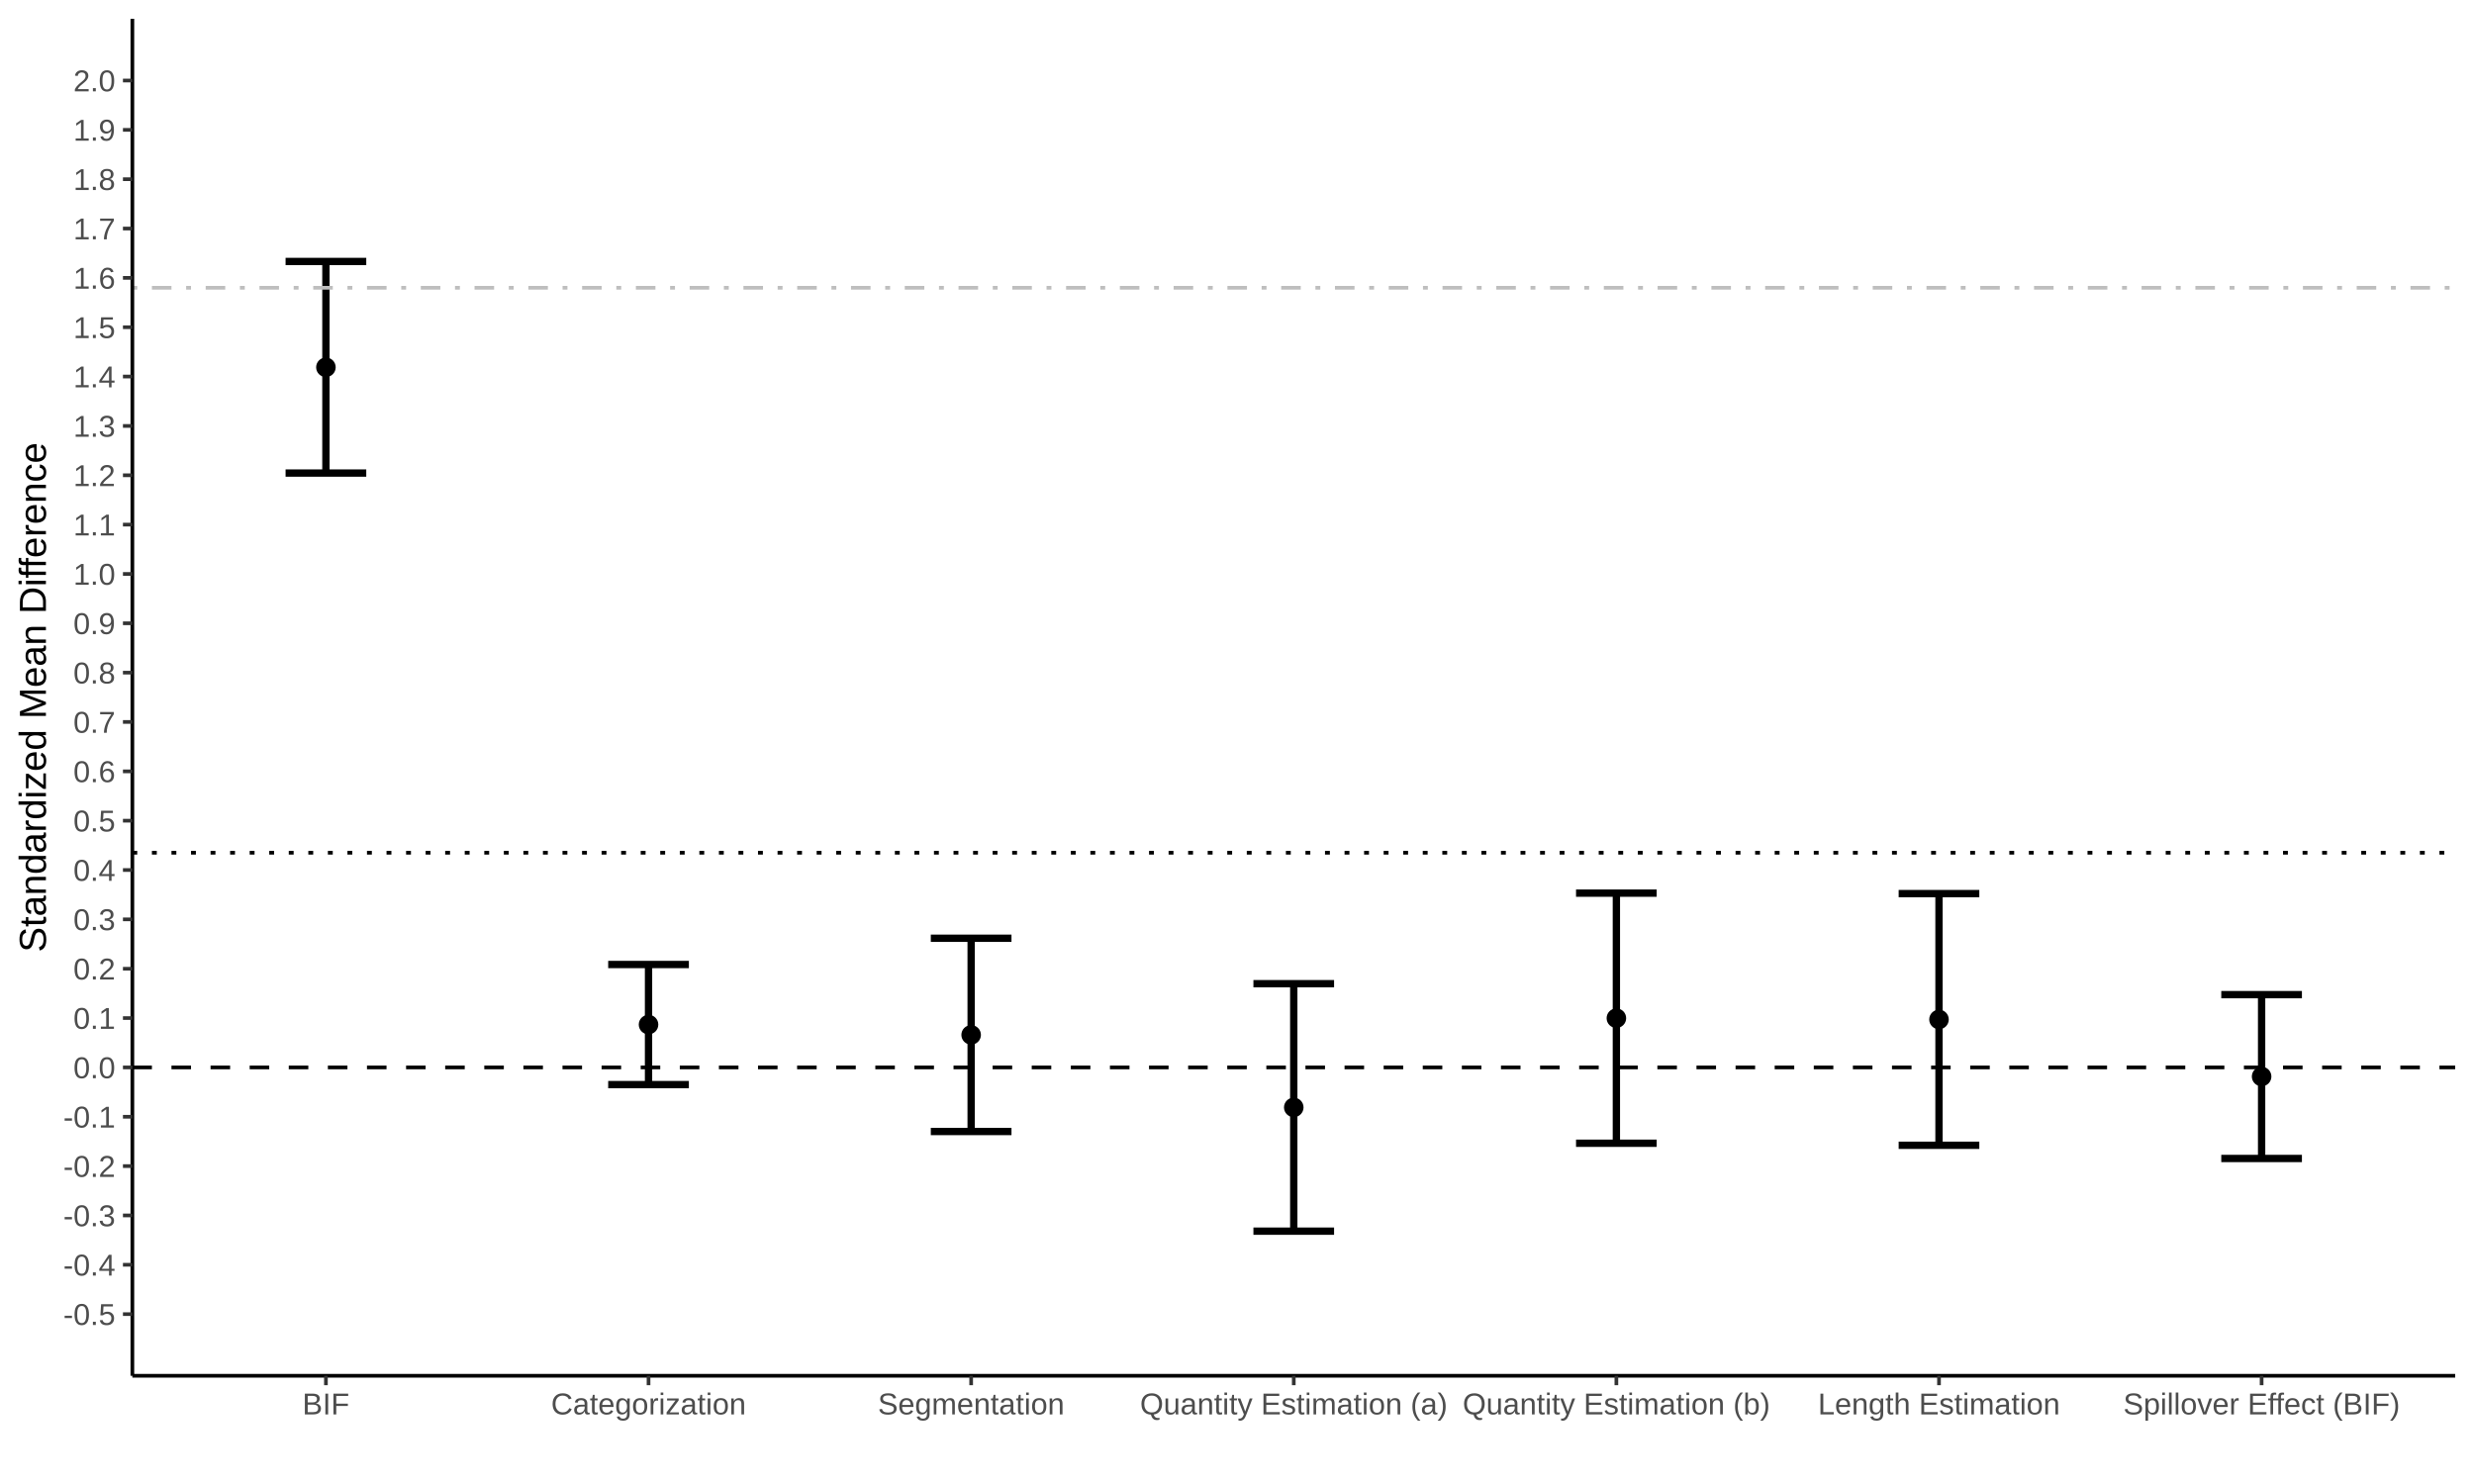
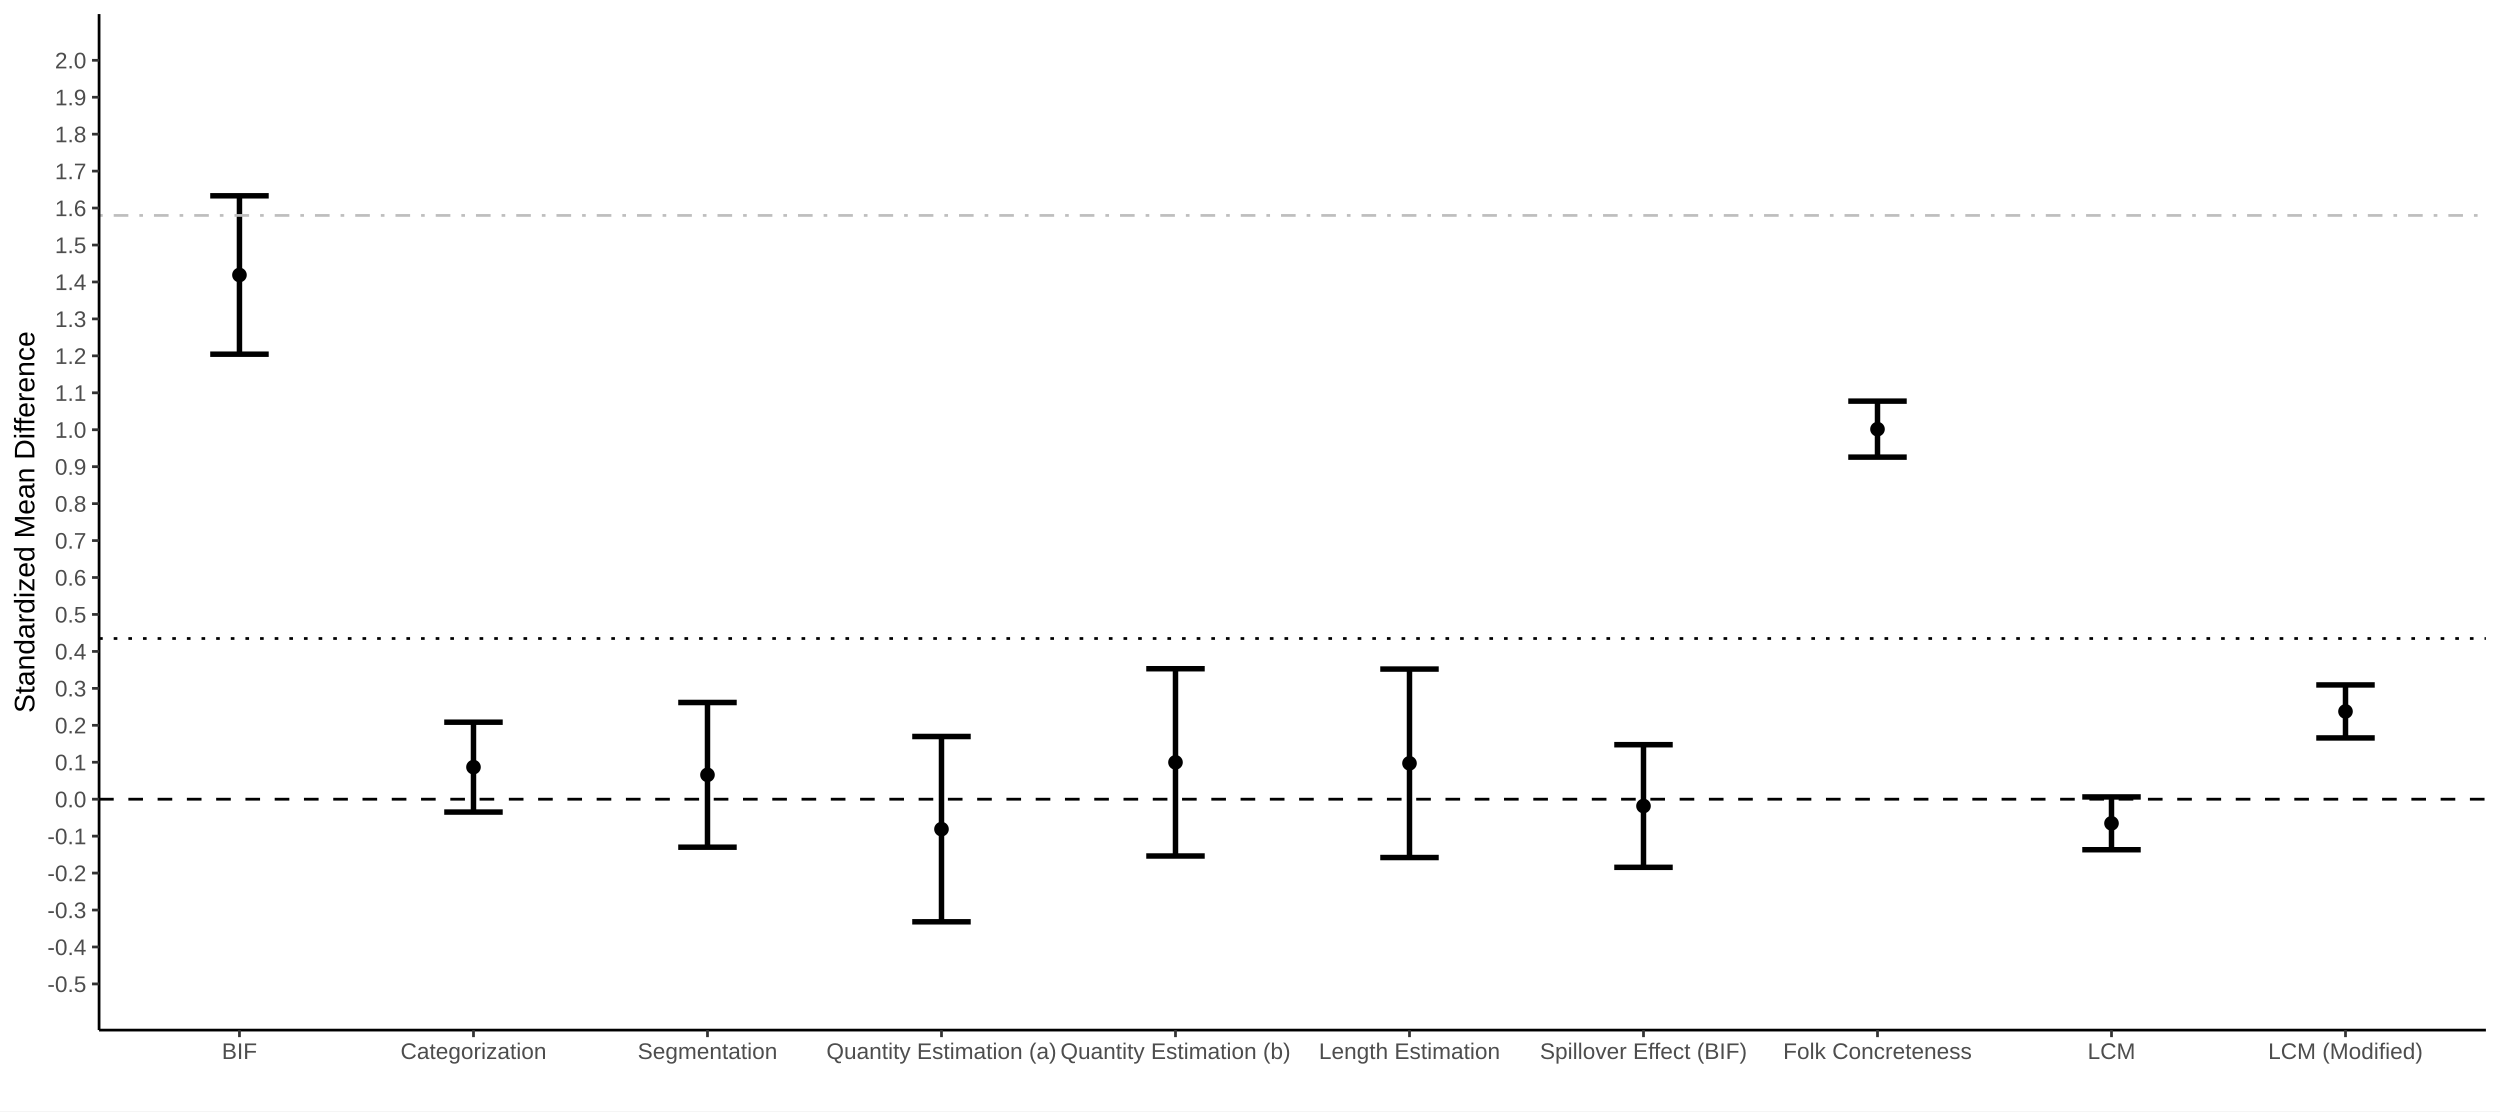
- <svg xmlns="http://www.w3.org/2000/svg" class="svglite" width="720.00pt" height="432.00pt" viewBox="0 0 720.00 432.00">
+ <svg xmlns="http://www.w3.org/2000/svg" class="svglite" width="972.00pt" height="432.00pt" viewBox="0 0 972.00 432.00">
  <defs>
    <style type="text/css">
    .svglite line, .svglite polyline, .svglite polygon, .svglite path, .svglite rect, .svglite circle {
      fill: none;
      stroke: #000000;
      stroke-linecap: round;
      stroke-linejoin: round;
      stroke-miterlimit: 10.00;
    }
    .svglite text {
      white-space: pre;
    }
  </style>
  </defs>
  <rect width="100%" height="100%" style="stroke: none; fill: #FFFFFF;" />
  <defs>
-     <clipPath id="cpMC4wMHw3MjAuMDB8MC4wMHw0MzIuMDA=">
-       <rect x="0.00" y="0.00" width="720.00" height="432.00" />
+     <clipPath id="cpMC4wMHw5NzIuMDB8MC4wMHw0MzIuMDA=">
+       <rect x="0.00" y="0.00" width="972.00" height="432.00" />
    </clipPath>
  </defs>
-   <g clip-path="url(#cpMC4wMHw3MjAuMDB8MC4wMHw0MzIuMDA=)">
-     <rect x="0.00" y="0.00" width="720.00" height="432.00" style="stroke-width: 1.07; stroke: #FFFFFF; fill: #FFFFFF;" />
+   <g clip-path="url(#cpMC4wMHw5NzIuMDB8MC4wMHw0MzIuMDA=)">
+     <rect x="0" y="0.00" width="972.00" height="432.00" style="stroke-width: 1.07; stroke: #FFFFFF; fill: #FFFFFF;" />
  </g>
  <defs>
-     <clipPath id="cpMzguNTJ8NzE0LjUyfDUuNDh8NDAwLjUw">
-       <rect x="38.52" y="5.48" width="676.00" height="395.02" />
+     <clipPath id="cpMzguNTJ8OTY2LjUyfDUuNDh8NDAwLjUw">
+       <rect x="38.52" y="5.48" width="928.00" height="395.02" />
    </clipPath>
  </defs>
-   <g clip-path="url(#cpMzguNTJ8NzE0LjUyfDUuNDh8NDAwLjUw)">
-     <rect x="38.52" y="5.48" width="676.00" height="395.02" style="stroke-width: 1.07; stroke: none; fill: #FFFFFF;" />
-     <circle cx="94.85" cy="106.92" r="2.49" style="stroke-width: 0.71; fill: #000000;" />
-     <circle cx="188.74" cy="298.26" r="2.49" style="stroke-width: 0.71; fill: #000000;" />
-     <circle cx="282.63" cy="301.26" r="2.49" style="stroke-width: 0.71; fill: #000000;" />
-     <circle cx="376.52" cy="322.37" r="2.49" style="stroke-width: 0.71; fill: #000000;" />
-     <circle cx="470.41" cy="296.40" r="2.49" style="stroke-width: 0.71; fill: #000000;" />
-     <circle cx="564.30" cy="296.77" r="2.49" style="stroke-width: 0.71; fill: #000000;" />
-     <circle cx="658.19" cy="313.38" r="2.49" style="stroke-width: 0.71; fill: #000000;" />
-     <polyline points="83.11,76.12 106.59,76.12 " style="stroke-width: 2.13; stroke-linecap: butt;" />
-     <polyline points="94.85,76.12 94.85,137.71 " style="stroke-width: 2.13; stroke-linecap: butt;" />
-     <polyline points="83.11,137.71 106.59,137.71 " style="stroke-width: 2.13; stroke-linecap: butt;" />
-     <polyline points="177.00,280.78 200.48,280.78 " style="stroke-width: 2.13; stroke-linecap: butt;" />
-     <polyline points="188.74,280.78 188.74,315.74 " style="stroke-width: 2.13; stroke-linecap: butt;" />
-     <polyline points="177.00,315.74 200.48,315.74 " style="stroke-width: 2.13; stroke-linecap: butt;" />
-     <polyline points="270.89,273.13 294.37,273.13 " style="stroke-width: 2.13; stroke-linecap: butt;" />
-     <polyline points="282.63,273.13 282.63,329.38 " style="stroke-width: 2.13; stroke-linecap: butt;" />
-     <polyline points="270.89,329.38 294.37,329.38 " style="stroke-width: 2.13; stroke-linecap: butt;" />
-     <polyline points="364.78,286.35 388.25,286.35 " style="stroke-width: 2.13; stroke-linecap: butt;" />
-     <polyline points="376.52,286.35 376.52,358.39 " style="stroke-width: 2.13; stroke-linecap: butt;" />
-     <polyline points="364.78,358.39 388.25,358.39 " style="stroke-width: 2.13; stroke-linecap: butt;" />
-     <polyline points="458.67,260.00 482.14,260.00 " style="stroke-width: 2.13; stroke-linecap: butt;" />
-     <polyline points="470.41,260.00 470.41,332.81 " style="stroke-width: 2.13; stroke-linecap: butt;" />
-     <polyline points="458.67,332.81 482.14,332.81 " style="stroke-width: 2.13; stroke-linecap: butt;" />
-     <polyline points="552.56,260.13 576.03,260.13 " style="stroke-width: 2.13; stroke-linecap: butt;" />
-     <polyline points="564.30,260.13 564.30,333.40 " style="stroke-width: 2.13; stroke-linecap: butt;" />
-     <polyline points="552.56,333.40 576.03,333.40 " style="stroke-width: 2.13; stroke-linecap: butt;" />
-     <polyline points="646.45,289.54 669.92,289.54 " style="stroke-width: 2.13; stroke-linecap: butt;" />
-     <polyline points="658.19,289.54 658.19,337.23 " style="stroke-width: 2.13; stroke-linecap: butt;" />
-     <polyline points="646.45,337.23 669.92,337.23 " style="stroke-width: 2.13; stroke-linecap: butt;" />
-     <line x1="38.52" y1="310.73" x2="714.52" y2="310.73" style="stroke-width: 1.07; stroke-dasharray: 5.69,5.69; stroke-linecap: butt;" />
-     <line x1="38.52" y1="248.24" x2="714.52" y2="248.24" style="stroke-width: 1.07; stroke-dasharray: 1.42,4.27; stroke-linecap: butt;" />
-     <line x1="38.52" y1="83.77" x2="714.52" y2="83.77" style="stroke-width: 1.07; stroke: #BEBEBE; stroke-dasharray: 1.42,4.27,5.69,4.27; stroke-linecap: butt;" />
+   <g clip-path="url(#cpMzguNTJ8OTY2LjUyfDUuNDh8NDAwLjUw)">
+     <rect x="38.52" y="5.48" width="928.00" height="395.02" style="stroke-width: 1.07; stroke: none; fill: #FFFFFF;" />
+     <circle cx="93.10" cy="106.92" r="2.49" style="stroke-width: 0.71; fill: #000000;" />
+     <circle cx="184.09" cy="298.26" r="2.49" style="stroke-width: 0.71; fill: #000000;" />
+     <circle cx="275.07" cy="301.26" r="2.49" style="stroke-width: 0.71; fill: #000000;" />
+     <circle cx="366.05" cy="322.37" r="2.49" style="stroke-width: 0.71; fill: #000000;" />
+     <circle cx="457.03" cy="296.40" r="2.49" style="stroke-width: 0.71; fill: #000000;" />
+     <circle cx="548.01" cy="296.77" r="2.49" style="stroke-width: 0.71; fill: #000000;" />
+     <circle cx="638.99" cy="313.38" r="2.49" style="stroke-width: 0.71; fill: #000000;" />
+     <circle cx="729.97" cy="166.86" r="2.49" style="stroke-width: 0.71; fill: #000000;" />
+     <circle cx="820.95" cy="320.11" r="2.49" style="stroke-width: 0.71; fill: #000000;" />
+     <circle cx="911.93" cy="276.61" r="2.49" style="stroke-width: 0.71; fill: #000000;" />
+     <polyline points="81.73,76.12 104.48,76.12 " style="stroke-width: 2.13; stroke-linecap: butt;" />
+     <polyline points="93.10,76.12 93.10,137.71 " style="stroke-width: 2.13; stroke-linecap: butt;" />
+     <polyline points="81.73,137.71 104.48,137.71 " style="stroke-width: 2.13; stroke-linecap: butt;" />
+     <polyline points="172.71,280.78 195.46,280.78 " style="stroke-width: 2.13; stroke-linecap: butt;" />
+     <polyline points="184.09,280.78 184.09,315.74 " style="stroke-width: 2.13; stroke-linecap: butt;" />
+     <polyline points="172.71,315.74 195.46,315.74 " style="stroke-width: 2.13; stroke-linecap: butt;" />
+     <polyline points="263.69,273.13 286.44,273.13 " style="stroke-width: 2.13; stroke-linecap: butt;" />
+     <polyline points="275.07,273.13 275.07,329.38 " style="stroke-width: 2.13; stroke-linecap: butt;" />
+     <polyline points="263.69,329.38 286.44,329.38 " style="stroke-width: 2.13; stroke-linecap: butt;" />
+     <polyline points="354.67,286.35 377.42,286.35 " style="stroke-width: 2.13; stroke-linecap: butt;" />
+     <polyline points="366.05,286.35 366.05,358.39 " style="stroke-width: 2.13; stroke-linecap: butt;" />
+     <polyline points="354.67,358.39 377.42,358.39 " style="stroke-width: 2.13; stroke-linecap: butt;" />
+     <polyline points="445.66,260.00 468.40,260.00 " style="stroke-width: 2.13; stroke-linecap: butt;" />
+     <polyline points="457.03,260.00 457.03,332.81 " style="stroke-width: 2.13; stroke-linecap: butt;" />
+     <polyline points="445.66,332.81 468.40,332.81 " style="stroke-width: 2.13; stroke-linecap: butt;" />
+     <polyline points="536.64,260.13 559.38,260.13 " style="stroke-width: 2.13; stroke-linecap: butt;" />
+     <polyline points="548.01,260.13 548.01,333.40 " style="stroke-width: 2.13; stroke-linecap: butt;" />
+     <polyline points="536.64,333.40 559.38,333.40 " style="stroke-width: 2.13; stroke-linecap: butt;" />
+     <polyline points="627.62,289.54 650.36,289.54 " style="stroke-width: 2.13; stroke-linecap: butt;" />
+     <polyline points="638.99,289.54 638.99,337.23 " style="stroke-width: 2.13; stroke-linecap: butt;" />
+     <polyline points="627.62,337.23 650.36,337.23 " style="stroke-width: 2.13; stroke-linecap: butt;" />
+     <polyline points="718.60,155.97 741.34,155.97 " style="stroke-width: 2.13; stroke-linecap: butt;" />
+     <polyline points="729.97,155.97 729.97,177.74 " style="stroke-width: 2.13; stroke-linecap: butt;" />
+     <polyline points="718.60,177.74 741.34,177.74 " style="stroke-width: 2.13; stroke-linecap: butt;" />
+     <polyline points="809.58,309.84 832.32,309.84 " style="stroke-width: 2.13; stroke-linecap: butt;" />
+     <polyline points="820.95,309.84 820.95,330.38 " style="stroke-width: 2.13; stroke-linecap: butt;" />
+     <polyline points="809.58,330.38 832.32,330.38 " style="stroke-width: 2.13; stroke-linecap: butt;" />
+     <polyline points="900.56,266.31 923.30,266.31 " style="stroke-width: 2.13; stroke-linecap: butt;" />
+     <polyline points="911.93,266.31 911.93,286.91 " style="stroke-width: 2.13; stroke-linecap: butt;" />
+     <polyline points="900.56,286.91 923.30,286.91 " style="stroke-width: 2.13; stroke-linecap: butt;" />
+     <line x1="38.52" y1="310.73" x2="966.52" y2="310.73" style="stroke-width: 1.07; stroke-dasharray: 5.69,5.69; stroke-linecap: butt;" />
+     <line x1="38.52" y1="248.24" x2="966.52" y2="248.24" style="stroke-width: 1.07; stroke-dasharray: 1.42,4.27; stroke-linecap: butt;" />
+     <line x1="38.52" y1="83.77" x2="966.52" y2="83.77" style="stroke-width: 1.07; stroke: #BEBEBE; stroke-dasharray: 1.42,4.27,5.69,4.27; stroke-linecap: butt;" />
  </g>
-   <g clip-path="url(#cpMC4wMHw3MjAuMDB8MC4wMHw0MzIuMDA=)">
+   <g clip-path="url(#cpMC4wMHw5NzIuMDB8MC4wMHw0MzIuMDA=)">
    <polyline points="38.52,400.50 38.52,5.48 " style="stroke-width: 1.07; stroke-linecap: butt;" />
    <text x="33.58" y="385.70" text-anchor="end" style="font-size: 8.80px;fill: #4D4D4D; font-family: &quot;Arial&quot;;" textLength="15.17px" lengthAdjust="spacingAndGlyphs">-0.5</text>
    <text x="33.58" y="371.33" text-anchor="end" style="font-size: 8.80px;fill: #4D4D4D; font-family: &quot;Arial&quot;;" textLength="15.17px" lengthAdjust="spacingAndGlyphs">-0.4</text>
    <text x="33.58" y="356.97" text-anchor="end" style="font-size: 8.80px;fill: #4D4D4D; font-family: &quot;Arial&quot;;" textLength="15.17px" lengthAdjust="spacingAndGlyphs">-0.3</text>
    <text x="33.58" y="342.60" text-anchor="end" style="font-size: 8.80px;fill: #4D4D4D; font-family: &quot;Arial&quot;;" textLength="15.17px" lengthAdjust="spacingAndGlyphs">-0.2</text>
    <text x="33.58" y="328.24" text-anchor="end" style="font-size: 8.80px;fill: #4D4D4D; font-family: &quot;Arial&quot;;" textLength="15.17px" lengthAdjust="spacingAndGlyphs">-0.1</text>
    <text x="33.58" y="313.88" text-anchor="end" style="font-size: 8.80px;fill: #4D4D4D; font-family: &quot;Arial&quot;;" textLength="12.24px" lengthAdjust="spacingAndGlyphs">0.0</text>
    <text x="33.58" y="299.51" text-anchor="end" style="font-size: 8.80px;fill: #4D4D4D; font-family: &quot;Arial&quot;;" textLength="12.24px" lengthAdjust="spacingAndGlyphs">0.1</text>
    <text x="33.58" y="285.15" text-anchor="end" style="font-size: 8.80px;fill: #4D4D4D; font-family: &quot;Arial&quot;;" textLength="12.24px" lengthAdjust="spacingAndGlyphs">0.2</text>
    <text x="33.58" y="270.78" text-anchor="end" style="font-size: 8.80px;fill: #4D4D4D; font-family: &quot;Arial&quot;;" textLength="12.24px" lengthAdjust="spacingAndGlyphs">0.3</text>
    <text x="33.58" y="256.42" text-anchor="end" style="font-size: 8.80px;fill: #4D4D4D; font-family: &quot;Arial&quot;;" textLength="12.24px" lengthAdjust="spacingAndGlyphs">0.4</text>
    <text x="33.58" y="242.05" text-anchor="end" style="font-size: 8.80px;fill: #4D4D4D; font-family: &quot;Arial&quot;;" textLength="12.24px" lengthAdjust="spacingAndGlyphs">0.5</text>
    <text x="33.58" y="227.69" text-anchor="end" style="font-size: 8.80px;fill: #4D4D4D; font-family: &quot;Arial&quot;;" textLength="12.24px" lengthAdjust="spacingAndGlyphs">0.6</text>
    <text x="33.58" y="213.32" text-anchor="end" style="font-size: 8.80px;fill: #4D4D4D; font-family: &quot;Arial&quot;;" textLength="12.24px" lengthAdjust="spacingAndGlyphs">0.7</text>
    <text x="33.58" y="198.96" text-anchor="end" style="font-size: 8.80px;fill: #4D4D4D; font-family: &quot;Arial&quot;;" textLength="12.24px" lengthAdjust="spacingAndGlyphs">0.8</text>
    <text x="33.58" y="184.59" text-anchor="end" style="font-size: 8.80px;fill: #4D4D4D; font-family: &quot;Arial&quot;;" textLength="12.24px" lengthAdjust="spacingAndGlyphs">0.9</text>
    <text x="33.58" y="170.23" text-anchor="end" style="font-size: 8.80px;fill: #4D4D4D; font-family: &quot;Arial&quot;;" textLength="12.24px" lengthAdjust="spacingAndGlyphs">1.0</text>
    <text x="33.58" y="155.87" text-anchor="end" style="font-size: 8.80px;fill: #4D4D4D; font-family: &quot;Arial&quot;;" textLength="12.24px" lengthAdjust="spacingAndGlyphs">1.1</text>
    <text x="33.58" y="141.50" text-anchor="end" style="font-size: 8.80px;fill: #4D4D4D; font-family: &quot;Arial&quot;;" textLength="12.24px" lengthAdjust="spacingAndGlyphs">1.2</text>
    <text x="33.58" y="127.14" text-anchor="end" style="font-size: 8.80px;fill: #4D4D4D; font-family: &quot;Arial&quot;;" textLength="12.24px" lengthAdjust="spacingAndGlyphs">1.3</text>
    <text x="33.58" y="112.77" text-anchor="end" style="font-size: 8.80px;fill: #4D4D4D; font-family: &quot;Arial&quot;;" textLength="12.24px" lengthAdjust="spacingAndGlyphs">1.4</text>
    <text x="33.58" y="98.41" text-anchor="end" style="font-size: 8.80px;fill: #4D4D4D; font-family: &quot;Arial&quot;;" textLength="12.24px" lengthAdjust="spacingAndGlyphs">1.5</text>
    <text x="33.58" y="84.04" text-anchor="end" style="font-size: 8.80px;fill: #4D4D4D; font-family: &quot;Arial&quot;;" textLength="12.24px" lengthAdjust="spacingAndGlyphs">1.6</text>
    <text x="33.58" y="69.68" text-anchor="end" style="font-size: 8.80px;fill: #4D4D4D; font-family: &quot;Arial&quot;;" textLength="12.24px" lengthAdjust="spacingAndGlyphs">1.7</text>
    <text x="33.58" y="55.31" text-anchor="end" style="font-size: 8.80px;fill: #4D4D4D; font-family: &quot;Arial&quot;;" textLength="12.24px" lengthAdjust="spacingAndGlyphs">1.8</text>
    <text x="33.58" y="40.95" text-anchor="end" style="font-size: 8.80px;fill: #4D4D4D; font-family: &quot;Arial&quot;;" textLength="12.24px" lengthAdjust="spacingAndGlyphs">1.9</text>
    <text x="33.58" y="26.59" text-anchor="end" style="font-size: 8.80px;fill: #4D4D4D; font-family: &quot;Arial&quot;;" textLength="12.24px" lengthAdjust="spacingAndGlyphs">2.0</text>
    <polyline points="35.78,382.55 38.52,382.55 " style="stroke-width: 1.07; stroke: #333333; stroke-linecap: butt;" />
    <polyline points="35.78,368.18 38.52,368.18 " style="stroke-width: 1.07; stroke: #333333; stroke-linecap: butt;" />
    <polyline points="35.78,353.82 38.52,353.82 " style="stroke-width: 1.07; stroke: #333333; stroke-linecap: butt;" />
    <polyline points="35.78,339.45 38.52,339.45 " style="stroke-width: 1.07; stroke: #333333; stroke-linecap: butt;" />
    <polyline points="35.78,325.09 38.52,325.09 " style="stroke-width: 1.07; stroke: #333333; stroke-linecap: butt;" />
    <polyline points="35.78,310.73 38.52,310.73 " style="stroke-width: 1.07; stroke: #333333; stroke-linecap: butt;" />
    <polyline points="35.78,296.36 38.52,296.36 " style="stroke-width: 1.07; stroke: #333333; stroke-linecap: butt;" />
    <polyline points="35.78,282.00 38.52,282.00 " style="stroke-width: 1.07; stroke: #333333; stroke-linecap: butt;" />
    <polyline points="35.78,267.63 38.52,267.63 " style="stroke-width: 1.07; stroke: #333333; stroke-linecap: butt;" />
    <polyline points="35.78,253.27 38.52,253.27 " style="stroke-width: 1.07; stroke: #333333; stroke-linecap: butt;" />
    <polyline points="35.78,238.90 38.52,238.90 " style="stroke-width: 1.07; stroke: #333333; stroke-linecap: butt;" />
    <polyline points="35.78,224.54 38.52,224.54 " style="stroke-width: 1.07; stroke: #333333; stroke-linecap: butt;" />
    <polyline points="35.78,210.17 38.52,210.17 " style="stroke-width: 1.07; stroke: #333333; stroke-linecap: butt;" />
    <polyline points="35.78,195.81 38.52,195.81 " style="stroke-width: 1.07; stroke: #333333; stroke-linecap: butt;" />
    <polyline points="35.78,181.44 38.52,181.44 " style="stroke-width: 1.07; stroke: #333333; stroke-linecap: butt;" />
    <polyline points="35.78,167.08 38.52,167.08 " style="stroke-width: 1.07; stroke: #333333; stroke-linecap: butt;" />
    <polyline points="35.78,152.72 38.52,152.72 " style="stroke-width: 1.07; stroke: #333333; stroke-linecap: butt;" />
    <polyline points="35.78,138.35 38.52,138.35 " style="stroke-width: 1.07; stroke: #333333; stroke-linecap: butt;" />
    <polyline points="35.78,123.99 38.52,123.99 " style="stroke-width: 1.07; stroke: #333333; stroke-linecap: butt;" />
    <polyline points="35.78,109.62 38.52,109.62 " style="stroke-width: 1.07; stroke: #333333; stroke-linecap: butt;" />
    <polyline points="35.78,95.26 38.52,95.26 " style="stroke-width: 1.07; stroke: #333333; stroke-linecap: butt;" />
    <polyline points="35.78,80.89 38.52,80.89 " style="stroke-width: 1.07; stroke: #333333; stroke-linecap: butt;" />
    <polyline points="35.78,66.53 38.52,66.53 " style="stroke-width: 1.07; stroke: #333333; stroke-linecap: butt;" />
    <polyline points="35.78,52.16 38.52,52.16 " style="stroke-width: 1.07; stroke: #333333; stroke-linecap: butt;" />
    <polyline points="35.78,37.80 38.52,37.80 " style="stroke-width: 1.07; stroke: #333333; stroke-linecap: butt;" />
    <polyline points="35.78,23.44 38.52,23.44 " style="stroke-width: 1.07; stroke: #333333; stroke-linecap: butt;" />
-     <polyline points="38.52,400.50 714.52,400.50 " style="stroke-width: 1.07; stroke-linecap: butt;" />
-     <polyline points="94.85,403.24 94.85,400.50 " style="stroke-width: 1.07; stroke: #333333; stroke-linecap: butt;" />
-     <polyline points="188.74,403.24 188.74,400.50 " style="stroke-width: 1.07; stroke: #333333; stroke-linecap: butt;" />
-     <polyline points="282.63,403.24 282.63,400.50 " style="stroke-width: 1.07; stroke: #333333; stroke-linecap: butt;" />
-     <polyline points="376.52,403.24 376.52,400.50 " style="stroke-width: 1.07; stroke: #333333; stroke-linecap: butt;" />
-     <polyline points="470.41,403.24 470.41,400.50 " style="stroke-width: 1.07; stroke: #333333; stroke-linecap: butt;" />
-     <polyline points="564.30,403.24 564.30,400.50 " style="stroke-width: 1.07; stroke: #333333; stroke-linecap: butt;" />
-     <polyline points="658.19,403.24 658.19,400.50 " style="stroke-width: 1.07; stroke: #333333; stroke-linecap: butt;" />
-     <text x="94.85" y="411.74" text-anchor="middle" style="font-size: 8.80px;fill: #4D4D4D; font-family: &quot;Arial&quot;;" textLength="13.69px" lengthAdjust="spacingAndGlyphs">BIF</text>
-     <text x="188.74" y="411.74" text-anchor="middle" style="font-size: 8.80px;fill: #4D4D4D; font-family: &quot;Arial&quot;;" textLength="56.75px" lengthAdjust="spacingAndGlyphs">Categorization</text>
-     <text x="282.63" y="411.74" text-anchor="middle" style="font-size: 8.80px;fill: #4D4D4D; font-family: &quot;Arial&quot;;" textLength="54.32px" lengthAdjust="spacingAndGlyphs">Segmentation</text>
-     <text x="376.52" y="411.74" text-anchor="middle" style="font-size: 8.80px;fill: #4D4D4D; font-family: &quot;Arial&quot;;" textLength="89.52px" lengthAdjust="spacingAndGlyphs">Quantity Estimation (a)</text>
-     <text x="470.41" y="411.74" text-anchor="middle" style="font-size: 8.80px;fill: #4D4D4D; font-family: &quot;Arial&quot;;" textLength="89.52px" lengthAdjust="spacingAndGlyphs">Quantity Estimation (b)</text>
-     <text x="564.30" y="411.74" text-anchor="middle" style="font-size: 8.80px;fill: #4D4D4D; font-family: &quot;Arial&quot;;" textLength="70.46px" lengthAdjust="spacingAndGlyphs">Length Estimation</text>
-     <text x="658.19" y="411.74" text-anchor="middle" style="font-size: 8.80px;fill: #4D4D4D; font-family: &quot;Arial&quot;;" textLength="80.53px" lengthAdjust="spacingAndGlyphs">Spillover Effect (BIF)</text>
+     <polyline points="38.52,400.50 966.52,400.50 " style="stroke-width: 1.07; stroke-linecap: butt;" />
+     <polyline points="93.10,403.24 93.10,400.50 " style="stroke-width: 1.07; stroke: #333333; stroke-linecap: butt;" />
+     <polyline points="184.09,403.24 184.09,400.50 " style="stroke-width: 1.07; stroke: #333333; stroke-linecap: butt;" />
+     <polyline points="275.07,403.24 275.07,400.50 " style="stroke-width: 1.07; stroke: #333333; stroke-linecap: butt;" />
+     <polyline points="366.05,403.24 366.05,400.50 " style="stroke-width: 1.07; stroke: #333333; stroke-linecap: butt;" />
+     <polyline points="457.03,403.24 457.03,400.50 " style="stroke-width: 1.07; stroke: #333333; stroke-linecap: butt;" />
+     <polyline points="548.01,403.24 548.01,400.50 " style="stroke-width: 1.07; stroke: #333333; stroke-linecap: butt;" />
+     <polyline points="638.99,403.24 638.99,400.50 " style="stroke-width: 1.07; stroke: #333333; stroke-linecap: butt;" />
+     <polyline points="729.97,403.24 729.97,400.50 " style="stroke-width: 1.07; stroke: #333333; stroke-linecap: butt;" />
+     <polyline points="820.95,403.24 820.95,400.50 " style="stroke-width: 1.07; stroke: #333333; stroke-linecap: butt;" />
+     <polyline points="911.93,403.24 911.93,400.50 " style="stroke-width: 1.07; stroke: #333333; stroke-linecap: butt;" />
+     <text x="93.10" y="411.74" text-anchor="middle" style="font-size: 8.80px;fill: #4D4D4D; font-family: &quot;Arial&quot;;" textLength="13.69px" lengthAdjust="spacingAndGlyphs">BIF</text>
+     <text x="184.09" y="411.74" text-anchor="middle" style="font-size: 8.80px;fill: #4D4D4D; font-family: &quot;Arial&quot;;" textLength="56.75px" lengthAdjust="spacingAndGlyphs">Categorization</text>
+     <text x="275.07" y="411.74" text-anchor="middle" style="font-size: 8.80px;fill: #4D4D4D; font-family: &quot;Arial&quot;;" textLength="54.32px" lengthAdjust="spacingAndGlyphs">Segmentation</text>
+     <text x="366.05" y="411.74" text-anchor="middle" style="font-size: 8.80px;fill: #4D4D4D; font-family: &quot;Arial&quot;;" textLength="89.52px" lengthAdjust="spacingAndGlyphs">Quantity Estimation (a)</text>
+     <text x="457.03" y="411.74" text-anchor="middle" style="font-size: 8.80px;fill: #4D4D4D; font-family: &quot;Arial&quot;;" textLength="89.52px" lengthAdjust="spacingAndGlyphs">Quantity Estimation (b)</text>
+     <text x="548.01" y="411.74" text-anchor="middle" style="font-size: 8.80px;fill: #4D4D4D; font-family: &quot;Arial&quot;;" textLength="70.46px" lengthAdjust="spacingAndGlyphs">Length Estimation</text>
+     <text x="638.99" y="411.74" text-anchor="middle" style="font-size: 8.80px;fill: #4D4D4D; font-family: &quot;Arial&quot;;" textLength="80.53px" lengthAdjust="spacingAndGlyphs">Spillover Effect (BIF)</text>
+     <text x="729.97" y="411.74" text-anchor="middle" style="font-size: 8.80px;fill: #4D4D4D; font-family: &quot;Arial&quot;;" textLength="73.37px" lengthAdjust="spacingAndGlyphs">Folk Concreteness</text>
+     <text x="820.95" y="411.74" text-anchor="middle" style="font-size: 8.80px;fill: #4D4D4D; font-family: &quot;Arial&quot;;" textLength="18.58px" lengthAdjust="spacingAndGlyphs">LCM</text>
+     <text x="911.93" y="411.74" text-anchor="middle" style="font-size: 8.80px;fill: #4D4D4D; font-family: &quot;Arial&quot;;" textLength="60.15px" lengthAdjust="spacingAndGlyphs">LCM (Modified)</text>
    <text transform="translate(13.36,202.99) rotate(-90)" text-anchor="middle" style="font-size: 11.00px; font-family: &quot;Arial&quot;;" textLength="148.44px" lengthAdjust="spacingAndGlyphs">Standardized Mean Difference</text>
  </g>
</svg>
